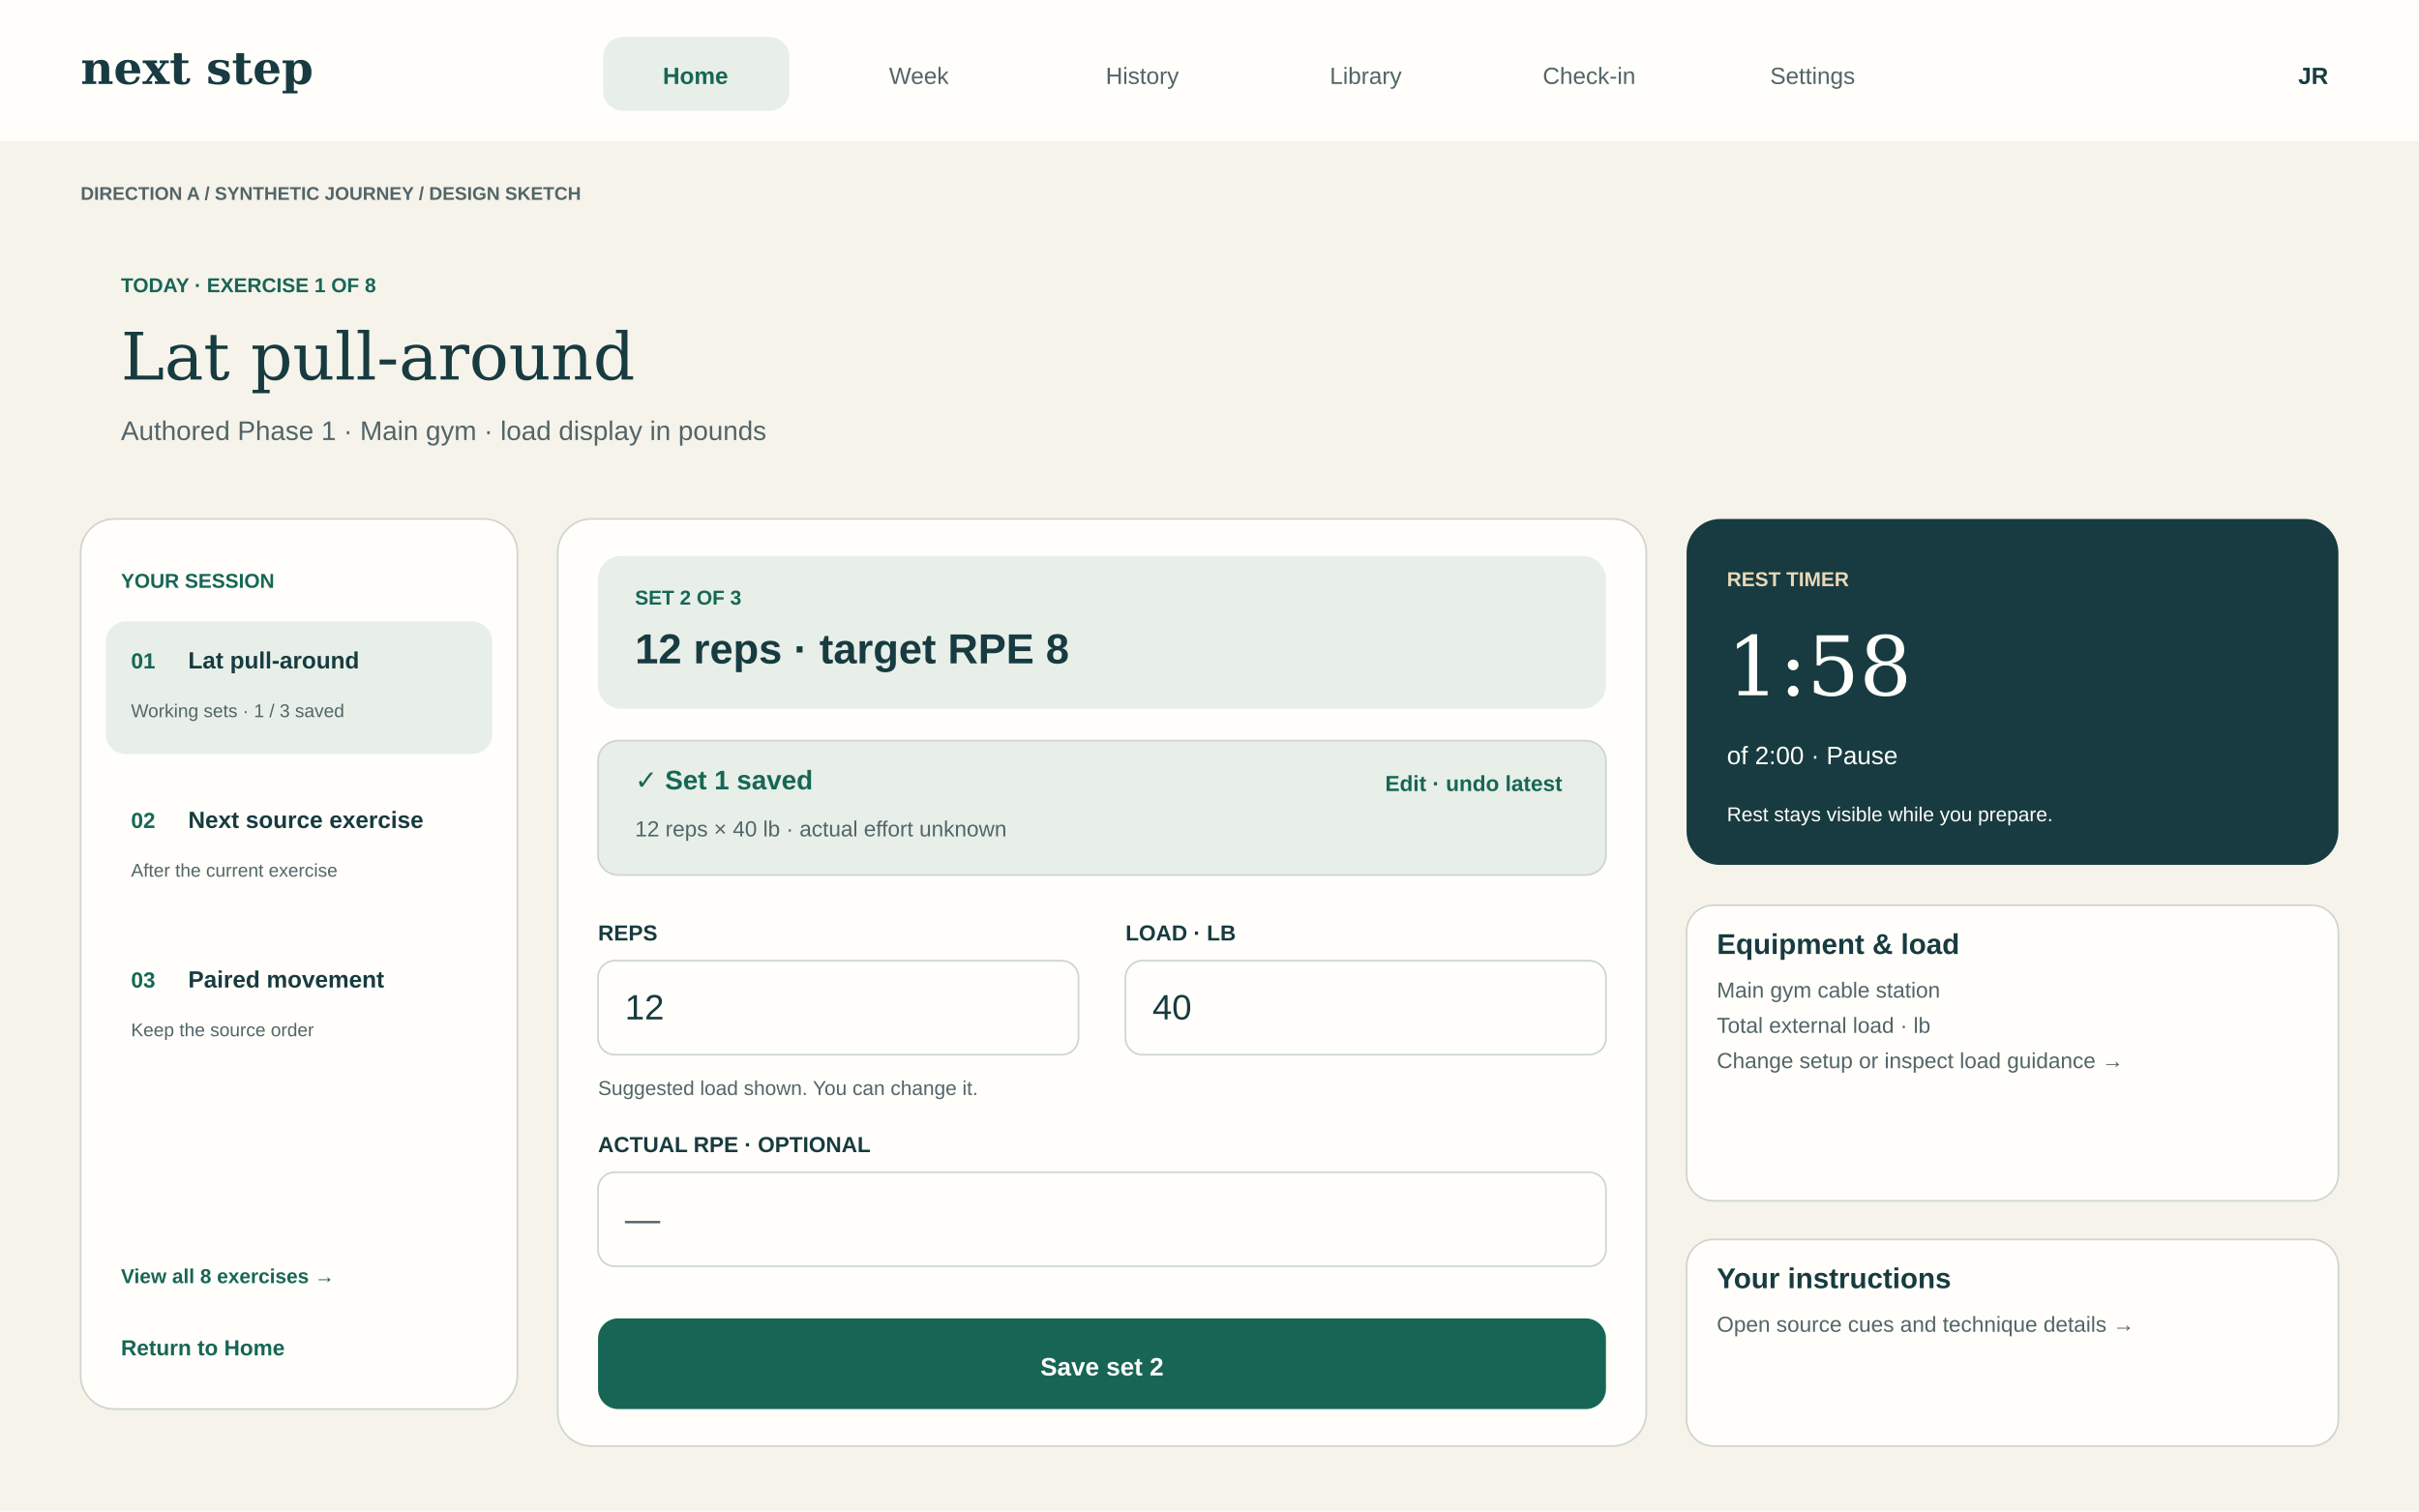
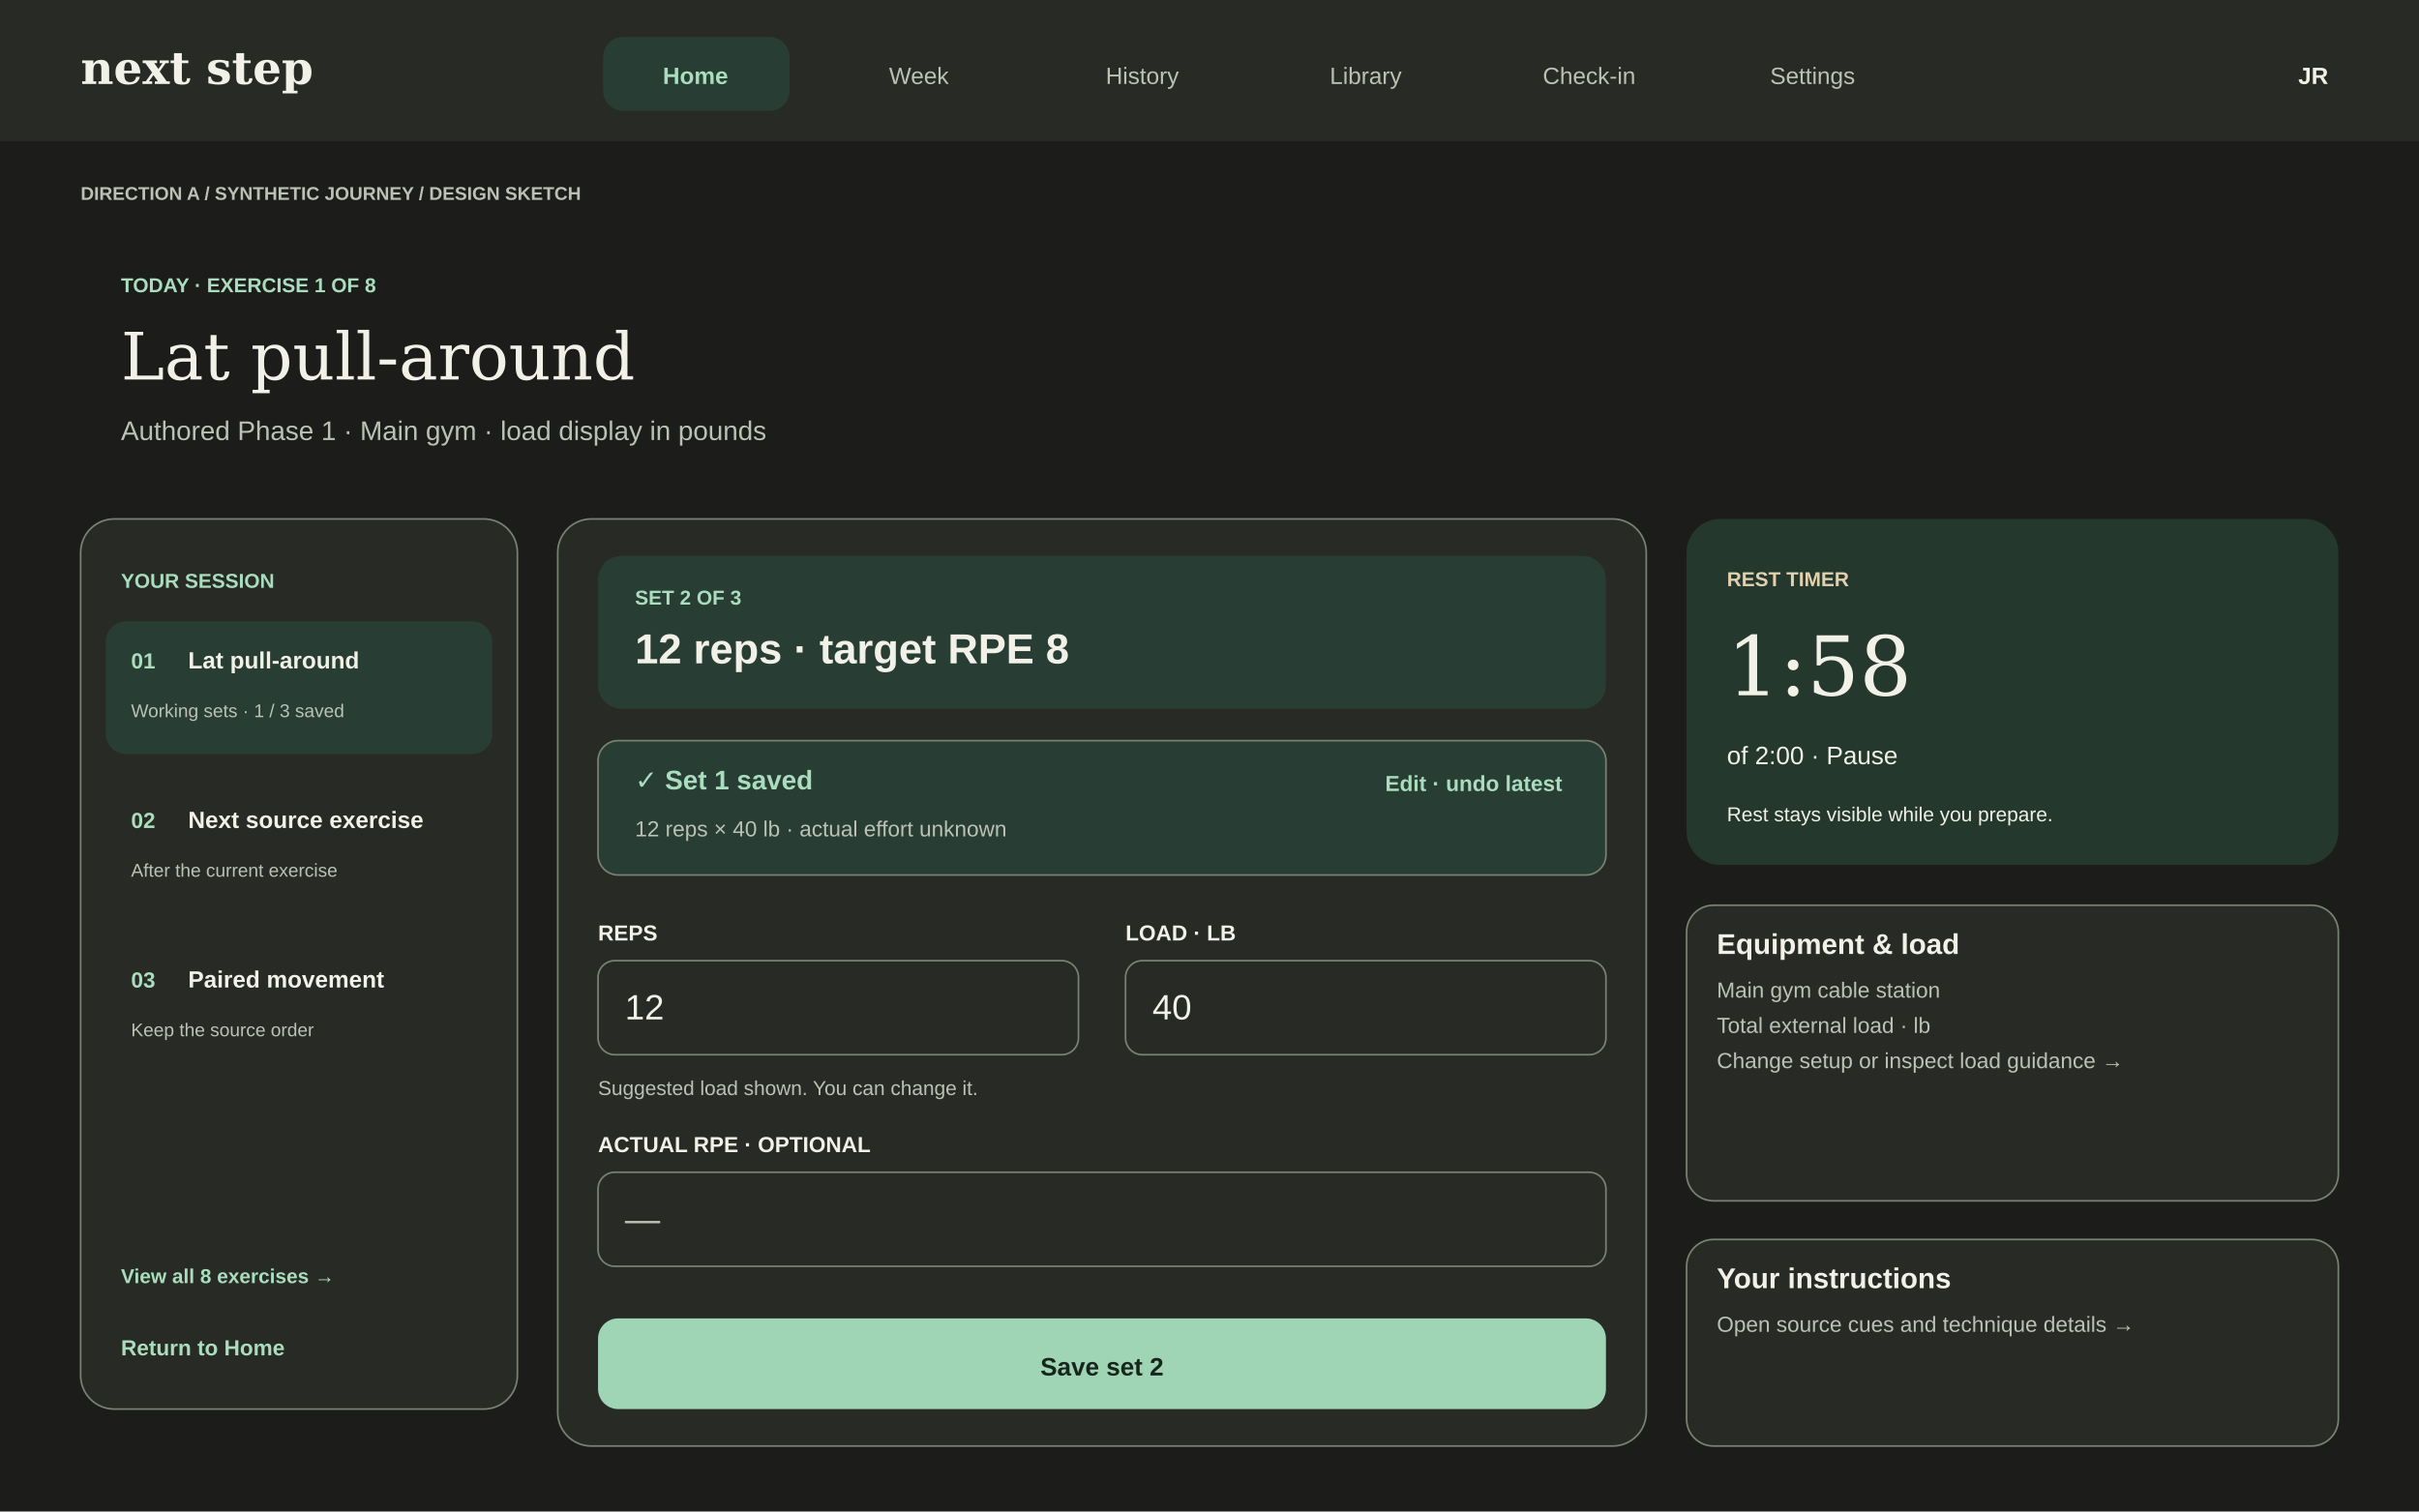
<svg xmlns="http://www.w3.org/2000/svg" width="1440" height="900" viewBox="0 0 1440 900" role="img" aria-labelledby="title desc">
-   <rect width="1440" height="900" fill="#F6F3EB" />
-   <rect x="0" y="0" width="1440" height="84" rx="0" fill="#FFFEFA" />
-   <text x="48" y="50" fill="#173B40" font-family="Libre Baskerville, Georgia, DejaVu Serif, serif" font-size="27" font-weight="700">next step</text>
-   <rect x="359" y="22" width="111" height="44" rx="12" fill="#E7EFE8" />
-   <text x="414" y="50" fill="#176655" font-family="DM Sans, Arial, DejaVu Sans, sans-serif" font-size="14" font-weight="700" text-anchor="middle">Home</text>
-   <text x="547" y="50" fill="#526568" font-family="DM Sans, Arial, DejaVu Sans, sans-serif" font-size="14" font-weight="400" text-anchor="middle">Week</text>
-   <text x="680" y="50" fill="#526568" font-family="DM Sans, Arial, DejaVu Sans, sans-serif" font-size="14" font-weight="400" text-anchor="middle">History</text>
-   <text x="813" y="50" fill="#526568" font-family="DM Sans, Arial, DejaVu Sans, sans-serif" font-size="14" font-weight="400" text-anchor="middle">Library</text>
-   <text x="946" y="50" fill="#526568" font-family="DM Sans, Arial, DejaVu Sans, sans-serif" font-size="14" font-weight="400" text-anchor="middle">Check-in</text>
-   <text x="1079" y="50" fill="#526568" font-family="DM Sans, Arial, DejaVu Sans, sans-serif" font-size="14" font-weight="400" text-anchor="middle">Settings</text>
-   <text x="1386" y="50" fill="#173B40" font-family="DM Sans, Arial, DejaVu Sans, sans-serif" font-size="14" font-weight="700" text-anchor="end">JR</text>
-   <text x="48" y="119" fill="#526568" font-family="DM Sans, Arial, DejaVu Sans, sans-serif" font-size="11" font-weight="700">DIRECTION A  /  SYNTHETIC JOURNEY  /  DESIGN SKETCH</text>
-   <text x="72" y="174" fill="#176655" font-family="DM Sans, Arial, DejaVu Sans, sans-serif" font-size="12" font-weight="700">TODAY · EXERCISE 1 OF 8</text>
-   <text x="72" y="226" fill="#173B40" font-family="Libre Baskerville, Georgia, DejaVu Serif, serif" font-size="39" font-weight="400">Lat pull-around</text>
-   <text x="72" y="262" fill="#526568" font-family="DM Sans, Arial, DejaVu Sans, sans-serif" font-size="16" font-weight="400">Authored Phase 1 · Main gym · load display in pounds</text>
-   <rect x="48" y="309" width="260" height="530" rx="20" fill="#FFFEFA" stroke="#CDD5CE" />
-   <text x="72" y="350" fill="#176655" font-family="DM Sans, Arial, DejaVu Sans, sans-serif" font-size="12" font-weight="700">YOUR SESSION</text>
-   <rect x="63" y="370" width="230" height="79" rx="12" fill="#E7EFE8" />
-   <text x="78" y="398" fill="#176655" font-family="DM Sans, Arial, DejaVu Sans, sans-serif" font-size="13" font-weight="700">01</text>
-   <text x="112" y="398" fill="#173B40" font-family="DM Sans, Arial, DejaVu Sans, sans-serif" font-size="14" font-weight="700">Lat pull-around</text>
-   <text x="78" y="427" fill="#526568" font-family="DM Sans, Arial, DejaVu Sans, sans-serif" font-size="11" font-weight="400">Working sets · 1 / 3 saved</text>
-   <text x="78" y="493" fill="#176655" font-family="DM Sans, Arial, DejaVu Sans, sans-serif" font-size="13" font-weight="700">02</text>
-   <text x="112" y="493" fill="#173B40" font-family="DM Sans, Arial, DejaVu Sans, sans-serif" font-size="14" font-weight="700">Next source exercise</text>
-   <text x="78" y="522" fill="#526568" font-family="DM Sans, Arial, DejaVu Sans, sans-serif" font-size="11" font-weight="400">After the current exercise</text>
-   <text x="78" y="588" fill="#176655" font-family="DM Sans, Arial, DejaVu Sans, sans-serif" font-size="13" font-weight="700">03</text>
-   <text x="112" y="588" fill="#173B40" font-family="DM Sans, Arial, DejaVu Sans, sans-serif" font-size="14" font-weight="700">Paired movement</text>
-   <text x="78" y="617" fill="#526568" font-family="DM Sans, Arial, DejaVu Sans, sans-serif" font-size="11" font-weight="400">Keep the source order</text>
-   <text x="72" y="764" fill="#176655" font-family="DM Sans, Arial, DejaVu Sans, sans-serif" font-size="12" font-weight="700">View all 8 exercises →</text>
-   <text x="72" y="807" fill="#176655" font-family="DM Sans, Arial, DejaVu Sans, sans-serif" font-size="13" font-weight="700">Return to Home</text>
-   <rect x="332" y="309" width="648" height="552" rx="20" fill="#FFFEFA" stroke="#CDD5CE" />
-   <rect x="356" y="331" width="600" height="91" rx="14" fill="#E7EFE8" />
-   <text x="378" y="360" fill="#176655" font-family="DM Sans, Arial, DejaVu Sans, sans-serif" font-size="12" font-weight="700">SET 2 OF 3</text>
-   <text x="378" y="395" fill="#173B40" font-family="DM Sans, Arial, DejaVu Sans, sans-serif" font-size="25" font-weight="700">12 reps · target RPE 8</text>
-   <rect x="356" y="441" width="600" height="80" rx="12" fill="#E7EFE8" stroke="#CDD5CE" />
-   <text x="378" y="470" fill="#176655" font-family="DM Sans, Arial, DejaVu Sans, sans-serif" font-size="16" font-weight="700">✓ Set 1 saved</text>
-   <text x="378" y="498" fill="#526568" font-family="DM Sans, Arial, DejaVu Sans, sans-serif" font-size="13" font-weight="400">12 reps × 40 lb · actual effort unknown</text>
-   <text x="930" y="471" fill="#176655" font-family="DM Sans, Arial, DejaVu Sans, sans-serif" font-size="13" font-weight="700" text-anchor="end">Edit · undo latest</text>
-   <text x="356" y="560" fill="#173B40" font-family="DM Sans, Arial, DejaVu Sans, sans-serif" font-size="13" font-weight="700">REPS</text>
-   <rect x="356" y="572" width="286" height="56" rx="10" fill="#FFFEFA" stroke="#CDD5CE" />
-   <text x="372" y="607" fill="#173B40" font-family="DM Sans, Arial, DejaVu Sans, sans-serif" font-size="21" font-weight="400">12</text>
-   <text x="670" y="560" fill="#173B40" font-family="DM Sans, Arial, DejaVu Sans, sans-serif" font-size="13" font-weight="700">LOAD · LB</text>
-   <rect x="670" y="572" width="286" height="56" rx="10" fill="#FFFEFA" stroke="#CDD5CE" />
-   <text x="686" y="607" fill="#173B40" font-family="DM Sans, Arial, DejaVu Sans, sans-serif" font-size="21" font-weight="400">40</text>
-   <text x="356" y="652" fill="#526568" font-family="DM Sans, Arial, DejaVu Sans, sans-serif" font-size="12" font-weight="400">Suggested load shown. You can change it.</text>
-   <text x="356" y="686" fill="#173B40" font-family="DM Sans, Arial, DejaVu Sans, sans-serif" font-size="13" font-weight="700">ACTUAL RPE · OPTIONAL</text>
-   <rect x="356" y="698" width="600" height="56" rx="10" fill="#FFFEFA" stroke="#CDD5CE" />
-   <text x="372" y="733" fill="#526568" font-family="DM Sans, Arial, DejaVu Sans, sans-serif" font-size="21" font-weight="400">—</text>
-   <rect x="356" y="785" width="600" height="54" rx="12" fill="#176655" />
-   <text x="656.0" y="819" fill="#FFFEFA" font-family="DM Sans, Arial, DejaVu Sans, sans-serif" font-size="15" font-weight="700" text-anchor="middle">Save set 2</text>
-   <rect x="1004" y="309" width="388" height="206" rx="20" fill="#173B40" />
-   <text x="1028" y="349" fill="#EBD8B7" font-family="DM Sans, Arial, DejaVu Sans, sans-serif" font-size="12" font-weight="700">REST TIMER</text>
-   <text x="1028" y="414" fill="#FFFEFA" font-family="Libre Baskerville, Georgia, DejaVu Serif, serif" font-size="49" font-weight="400">1:58</text>
-   <text x="1028" y="455" fill="#FFFEFA" font-family="DM Sans, Arial, DejaVu Sans, sans-serif" font-size="15" font-weight="400">of 2:00 · Pause</text>
-   <text x="1028" y="489" fill="#FFFEFA" font-family="DM Sans, Arial, DejaVu Sans, sans-serif" font-size="12" font-weight="400">Rest stays visible while you prepare.</text>
-   <rect x="1004" y="539" width="388" height="176" rx="16" fill="#FFFEFA" stroke="#CDD5CE" />
-   <text x="1022" y="568" fill="#173B40" font-family="DM Sans, Arial, DejaVu Sans, sans-serif" font-size="17" font-weight="700">Equipment &amp; load</text>
-   <text x="1022" y="594" fill="#526568" font-family="DM Sans, Arial, DejaVu Sans, sans-serif" font-size="13" font-weight="400">Main gym cable station</text>
-   <text x="1022" y="615" fill="#526568" font-family="DM Sans, Arial, DejaVu Sans, sans-serif" font-size="13" font-weight="400">Total external load · lb</text>
-   <text x="1022" y="636" fill="#526568" font-family="DM Sans, Arial, DejaVu Sans, sans-serif" font-size="13" font-weight="400">Change setup or inspect load guidance →</text>
-   <rect x="1004" y="738" width="388" height="123" rx="16" fill="#FFFEFA" stroke="#CDD5CE" />
-   <text x="1022" y="767" fill="#173B40" font-family="DM Sans, Arial, DejaVu Sans, sans-serif" font-size="17" font-weight="700">Your instructions</text>
-   <text x="1022" y="793" fill="#526568" font-family="DM Sans, Arial, DejaVu Sans, sans-serif" font-size="13" font-weight="400">Open source cues and technique details →</text>
+   <rect width="1440" height="900" fill="#1C1D1A" />
+   <rect x="0" y="0" width="1440" height="84" rx="0" fill="#282A25" />
+   <text x="48" y="50" fill="#F1F1E7" font-family="Libre Baskerville, Georgia, DejaVu Serif, serif" font-size="27" font-weight="700">next step</text>
+   <rect x="359" y="22" width="111" height="44" rx="12" fill="#283D33" />
+   <text x="414" y="50" fill="#A9DDBD" font-family="DM Sans, Arial, DejaVu Sans, sans-serif" font-size="14" font-weight="700" text-anchor="middle">Home</text>
+   <text x="547" y="50" fill="#BBC2B5" font-family="DM Sans, Arial, DejaVu Sans, sans-serif" font-size="14" font-weight="400" text-anchor="middle">Week</text>
+   <text x="680" y="50" fill="#BBC2B5" font-family="DM Sans, Arial, DejaVu Sans, sans-serif" font-size="14" font-weight="400" text-anchor="middle">History</text>
+   <text x="813" y="50" fill="#BBC2B5" font-family="DM Sans, Arial, DejaVu Sans, sans-serif" font-size="14" font-weight="400" text-anchor="middle">Library</text>
+   <text x="946" y="50" fill="#BBC2B5" font-family="DM Sans, Arial, DejaVu Sans, sans-serif" font-size="14" font-weight="400" text-anchor="middle">Check-in</text>
+   <text x="1079" y="50" fill="#BBC2B5" font-family="DM Sans, Arial, DejaVu Sans, sans-serif" font-size="14" font-weight="400" text-anchor="middle">Settings</text>
+   <text x="1386" y="50" fill="#F1F1E7" font-family="DM Sans, Arial, DejaVu Sans, sans-serif" font-size="14" font-weight="700" text-anchor="end">JR</text>
+   <text x="48" y="119" fill="#BBC2B5" font-family="DM Sans, Arial, DejaVu Sans, sans-serif" font-size="11" font-weight="700">DIRECTION A  /  SYNTHETIC JOURNEY  /  DESIGN SKETCH</text>
+   <text x="72" y="174" fill="#A9DDBD" font-family="DM Sans, Arial, DejaVu Sans, sans-serif" font-size="12" font-weight="700">TODAY · EXERCISE 1 OF 8</text>
+   <text x="72" y="226" fill="#F1F1E7" font-family="Libre Baskerville, Georgia, DejaVu Serif, serif" font-size="39" font-weight="400">Lat pull-around</text>
+   <text x="72" y="262" fill="#BBC2B5" font-family="DM Sans, Arial, DejaVu Sans, sans-serif" font-size="16" font-weight="400">Authored Phase 1 · Main gym · load display in pounds</text>
+   <rect x="48" y="309" width="260" height="530" rx="20" fill="#282A25" stroke="#788272" />
+   <text x="72" y="350" fill="#A9DDBD" font-family="DM Sans, Arial, DejaVu Sans, sans-serif" font-size="12" font-weight="700">YOUR SESSION</text>
+   <rect x="63" y="370" width="230" height="79" rx="12" fill="#283D33" />
+   <text x="78" y="398" fill="#A9DDBD" font-family="DM Sans, Arial, DejaVu Sans, sans-serif" font-size="13" font-weight="700">01</text>
+   <text x="112" y="398" fill="#F1F1E7" font-family="DM Sans, Arial, DejaVu Sans, sans-serif" font-size="14" font-weight="700">Lat pull-around</text>
+   <text x="78" y="427" fill="#BBC2B5" font-family="DM Sans, Arial, DejaVu Sans, sans-serif" font-size="11" font-weight="400">Working sets · 1 / 3 saved</text>
+   <text x="78" y="493" fill="#A9DDBD" font-family="DM Sans, Arial, DejaVu Sans, sans-serif" font-size="13" font-weight="700">02</text>
+   <text x="112" y="493" fill="#F1F1E7" font-family="DM Sans, Arial, DejaVu Sans, sans-serif" font-size="14" font-weight="700">Next source exercise</text>
+   <text x="78" y="522" fill="#BBC2B5" font-family="DM Sans, Arial, DejaVu Sans, sans-serif" font-size="11" font-weight="400">After the current exercise</text>
+   <text x="78" y="588" fill="#A9DDBD" font-family="DM Sans, Arial, DejaVu Sans, sans-serif" font-size="13" font-weight="700">03</text>
+   <text x="112" y="588" fill="#F1F1E7" font-family="DM Sans, Arial, DejaVu Sans, sans-serif" font-size="14" font-weight="700">Paired movement</text>
+   <text x="78" y="617" fill="#BBC2B5" font-family="DM Sans, Arial, DejaVu Sans, sans-serif" font-size="11" font-weight="400">Keep the source order</text>
+   <text x="72" y="764" fill="#A9DDBD" font-family="DM Sans, Arial, DejaVu Sans, sans-serif" font-size="12" font-weight="700">View all 8 exercises →</text>
+   <text x="72" y="807" fill="#A9DDBD" font-family="DM Sans, Arial, DejaVu Sans, sans-serif" font-size="13" font-weight="700">Return to Home</text>
+   <rect x="332" y="309" width="648" height="552" rx="20" fill="#282A25" stroke="#788272" />
+   <rect x="356" y="331" width="600" height="91" rx="14" fill="#283D33" />
+   <text x="378" y="360" fill="#A9DDBD" font-family="DM Sans, Arial, DejaVu Sans, sans-serif" font-size="12" font-weight="700">SET 2 OF 3</text>
+   <text x="378" y="395" fill="#F1F1E7" font-family="DM Sans, Arial, DejaVu Sans, sans-serif" font-size="25" font-weight="700">12 reps · target RPE 8</text>
+   <rect x="356" y="441" width="600" height="80" rx="12" fill="#283D33" stroke="#788272" />
+   <text x="378" y="470" fill="#A9DDBD" font-family="DM Sans, Arial, DejaVu Sans, sans-serif" font-size="16" font-weight="700">✓ Set 1 saved</text>
+   <text x="378" y="498" fill="#BBC2B5" font-family="DM Sans, Arial, DejaVu Sans, sans-serif" font-size="13" font-weight="400">12 reps × 40 lb · actual effort unknown</text>
+   <text x="930" y="471" fill="#A9DDBD" font-family="DM Sans, Arial, DejaVu Sans, sans-serif" font-size="13" font-weight="700" text-anchor="end">Edit · undo latest</text>
+   <text x="356" y="560" fill="#F1F1E7" font-family="DM Sans, Arial, DejaVu Sans, sans-serif" font-size="13" font-weight="700">REPS</text>
+   <rect x="356" y="572" width="286" height="56" rx="10" fill="#282A25" stroke="#788272" />
+   <text x="372" y="607" fill="#F1F1E7" font-family="DM Sans, Arial, DejaVu Sans, sans-serif" font-size="21" font-weight="400">12</text>
+   <text x="670" y="560" fill="#F1F1E7" font-family="DM Sans, Arial, DejaVu Sans, sans-serif" font-size="13" font-weight="700">LOAD · LB</text>
+   <rect x="670" y="572" width="286" height="56" rx="10" fill="#282A25" stroke="#788272" />
+   <text x="686" y="607" fill="#F1F1E7" font-family="DM Sans, Arial, DejaVu Sans, sans-serif" font-size="21" font-weight="400">40</text>
+   <text x="356" y="652" fill="#BBC2B5" font-family="DM Sans, Arial, DejaVu Sans, sans-serif" font-size="12" font-weight="400">Suggested load shown. You can change it.</text>
+   <text x="356" y="686" fill="#F1F1E7" font-family="DM Sans, Arial, DejaVu Sans, sans-serif" font-size="13" font-weight="700">ACTUAL RPE · OPTIONAL</text>
+   <rect x="356" y="698" width="600" height="56" rx="10" fill="#282A25" stroke="#788272" />
+   <text x="372" y="733" fill="#BBC2B5" font-family="DM Sans, Arial, DejaVu Sans, sans-serif" font-size="21" font-weight="400">—</text>
+   <rect x="356" y="785" width="600" height="54" rx="12" fill="#9FD5B5" />
+   <text x="656.0" y="819" fill="#16261C" font-family="DM Sans, Arial, DejaVu Sans, sans-serif" font-size="15" font-weight="700" text-anchor="middle">Save set 2</text>
+   <rect x="1004" y="309" width="388" height="206" rx="20" fill="#24382E" />
+   <text x="1028" y="349" fill="#E2D1AF" font-family="DM Sans, Arial, DejaVu Sans, sans-serif" font-size="12" font-weight="700">REST TIMER</text>
+   <text x="1028" y="414" fill="#F1F1E7" font-family="Libre Baskerville, Georgia, DejaVu Serif, serif" font-size="49" font-weight="400">1:58</text>
+   <text x="1028" y="455" fill="#F1F1E7" font-family="DM Sans, Arial, DejaVu Sans, sans-serif" font-size="15" font-weight="400">of 2:00 · Pause</text>
+   <text x="1028" y="489" fill="#F1F1E7" font-family="DM Sans, Arial, DejaVu Sans, sans-serif" font-size="12" font-weight="400">Rest stays visible while you prepare.</text>
+   <rect x="1004" y="539" width="388" height="176" rx="16" fill="#282A25" stroke="#788272" />
+   <text x="1022" y="568" fill="#F1F1E7" font-family="DM Sans, Arial, DejaVu Sans, sans-serif" font-size="17" font-weight="700">Equipment &amp; load</text>
+   <text x="1022" y="594" fill="#BBC2B5" font-family="DM Sans, Arial, DejaVu Sans, sans-serif" font-size="13" font-weight="400">Main gym cable station</text>
+   <text x="1022" y="615" fill="#BBC2B5" font-family="DM Sans, Arial, DejaVu Sans, sans-serif" font-size="13" font-weight="400">Total external load · lb</text>
+   <text x="1022" y="636" fill="#BBC2B5" font-family="DM Sans, Arial, DejaVu Sans, sans-serif" font-size="13" font-weight="400">Change setup or inspect load guidance →</text>
+   <rect x="1004" y="738" width="388" height="123" rx="16" fill="#282A25" stroke="#788272" />
+   <text x="1022" y="767" fill="#F1F1E7" font-family="DM Sans, Arial, DejaVu Sans, sans-serif" font-size="17" font-weight="700">Your instructions</text>
+   <text x="1022" y="793" fill="#BBC2B5" font-family="DM Sans, Arial, DejaVu Sans, sans-serif" font-size="13" font-weight="400">Open source cues and technique details →</text>
</svg>
